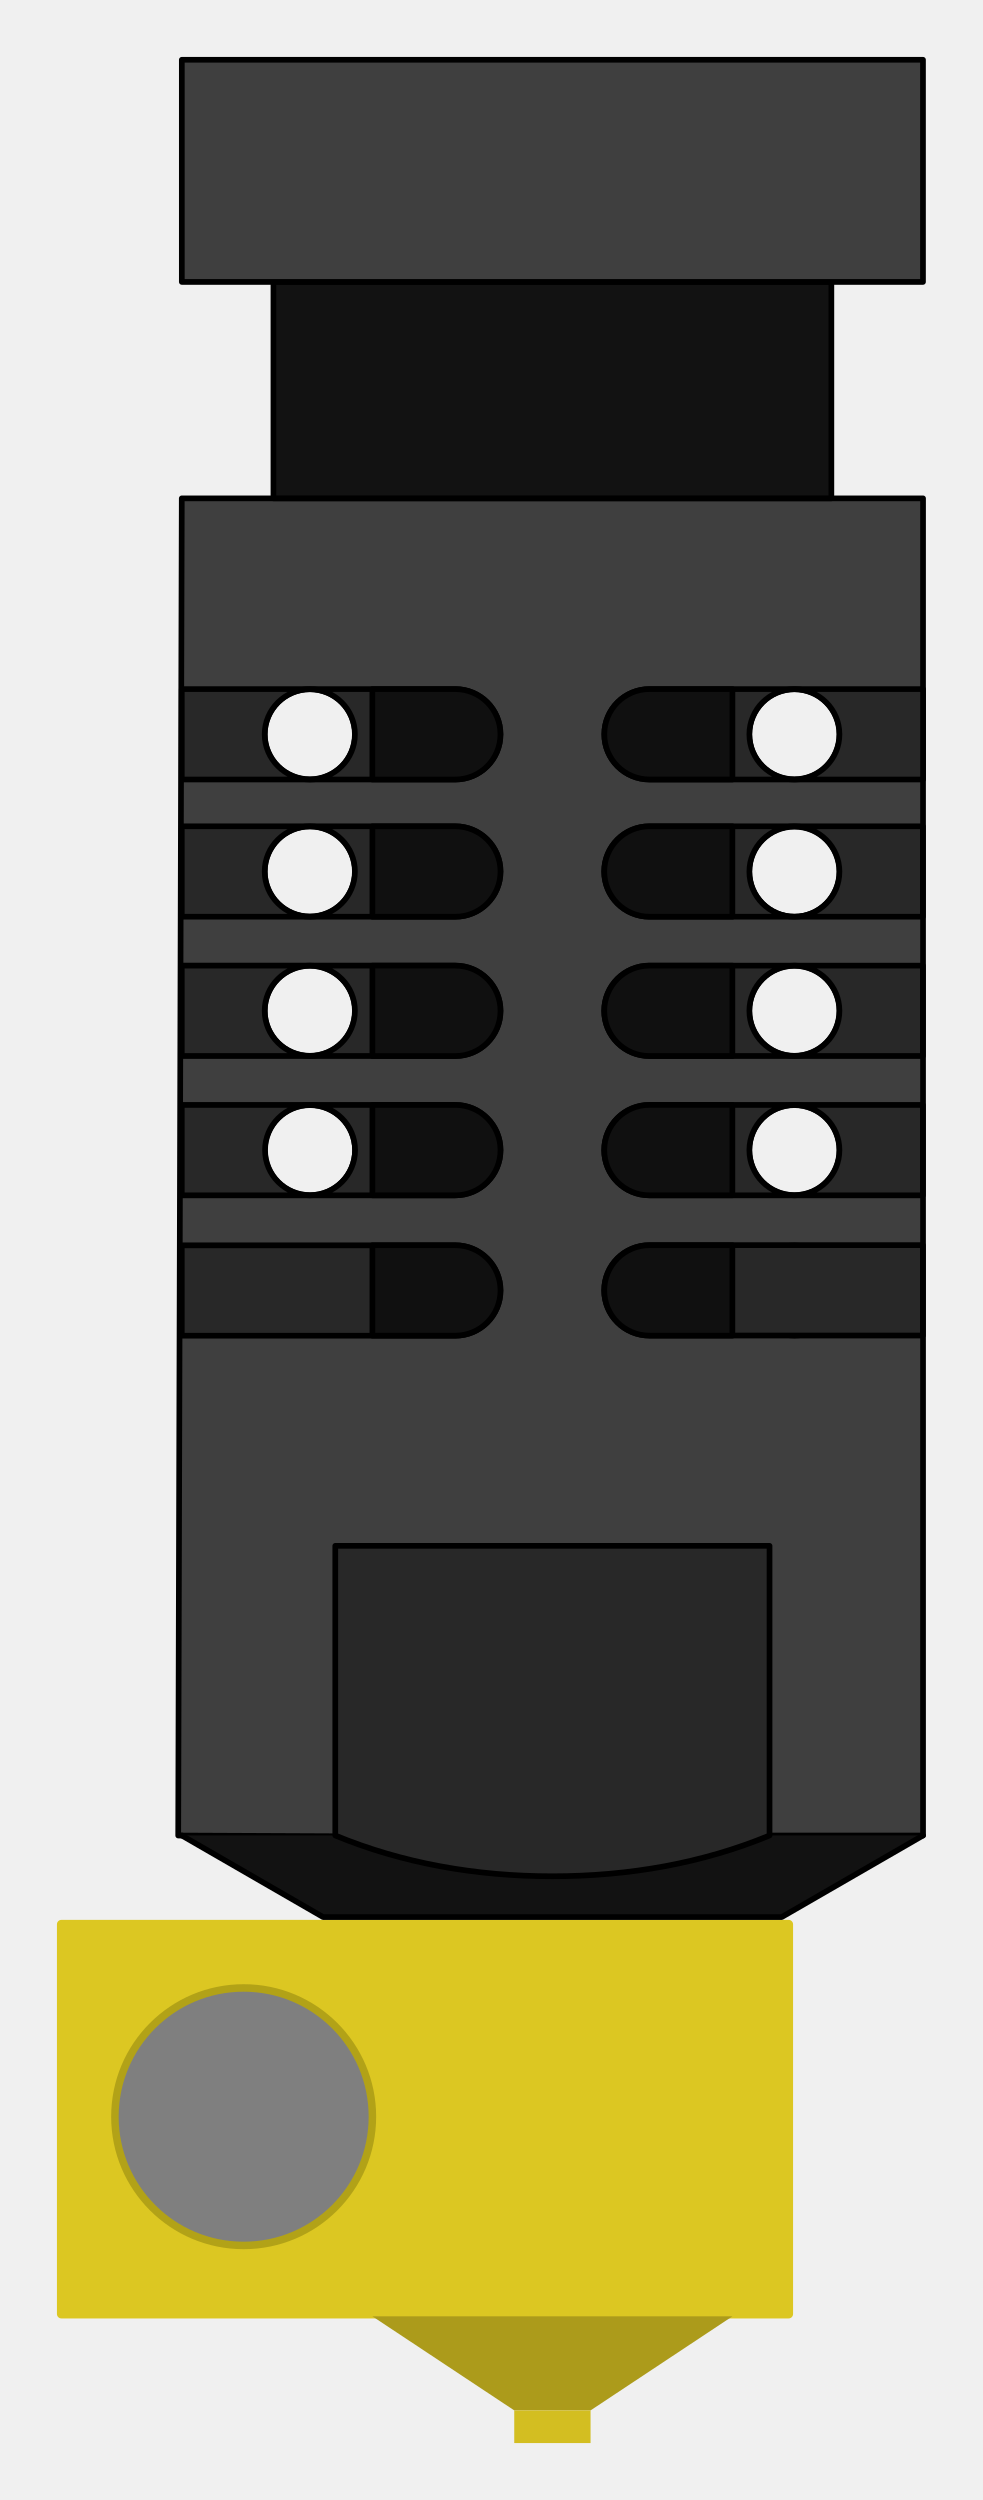
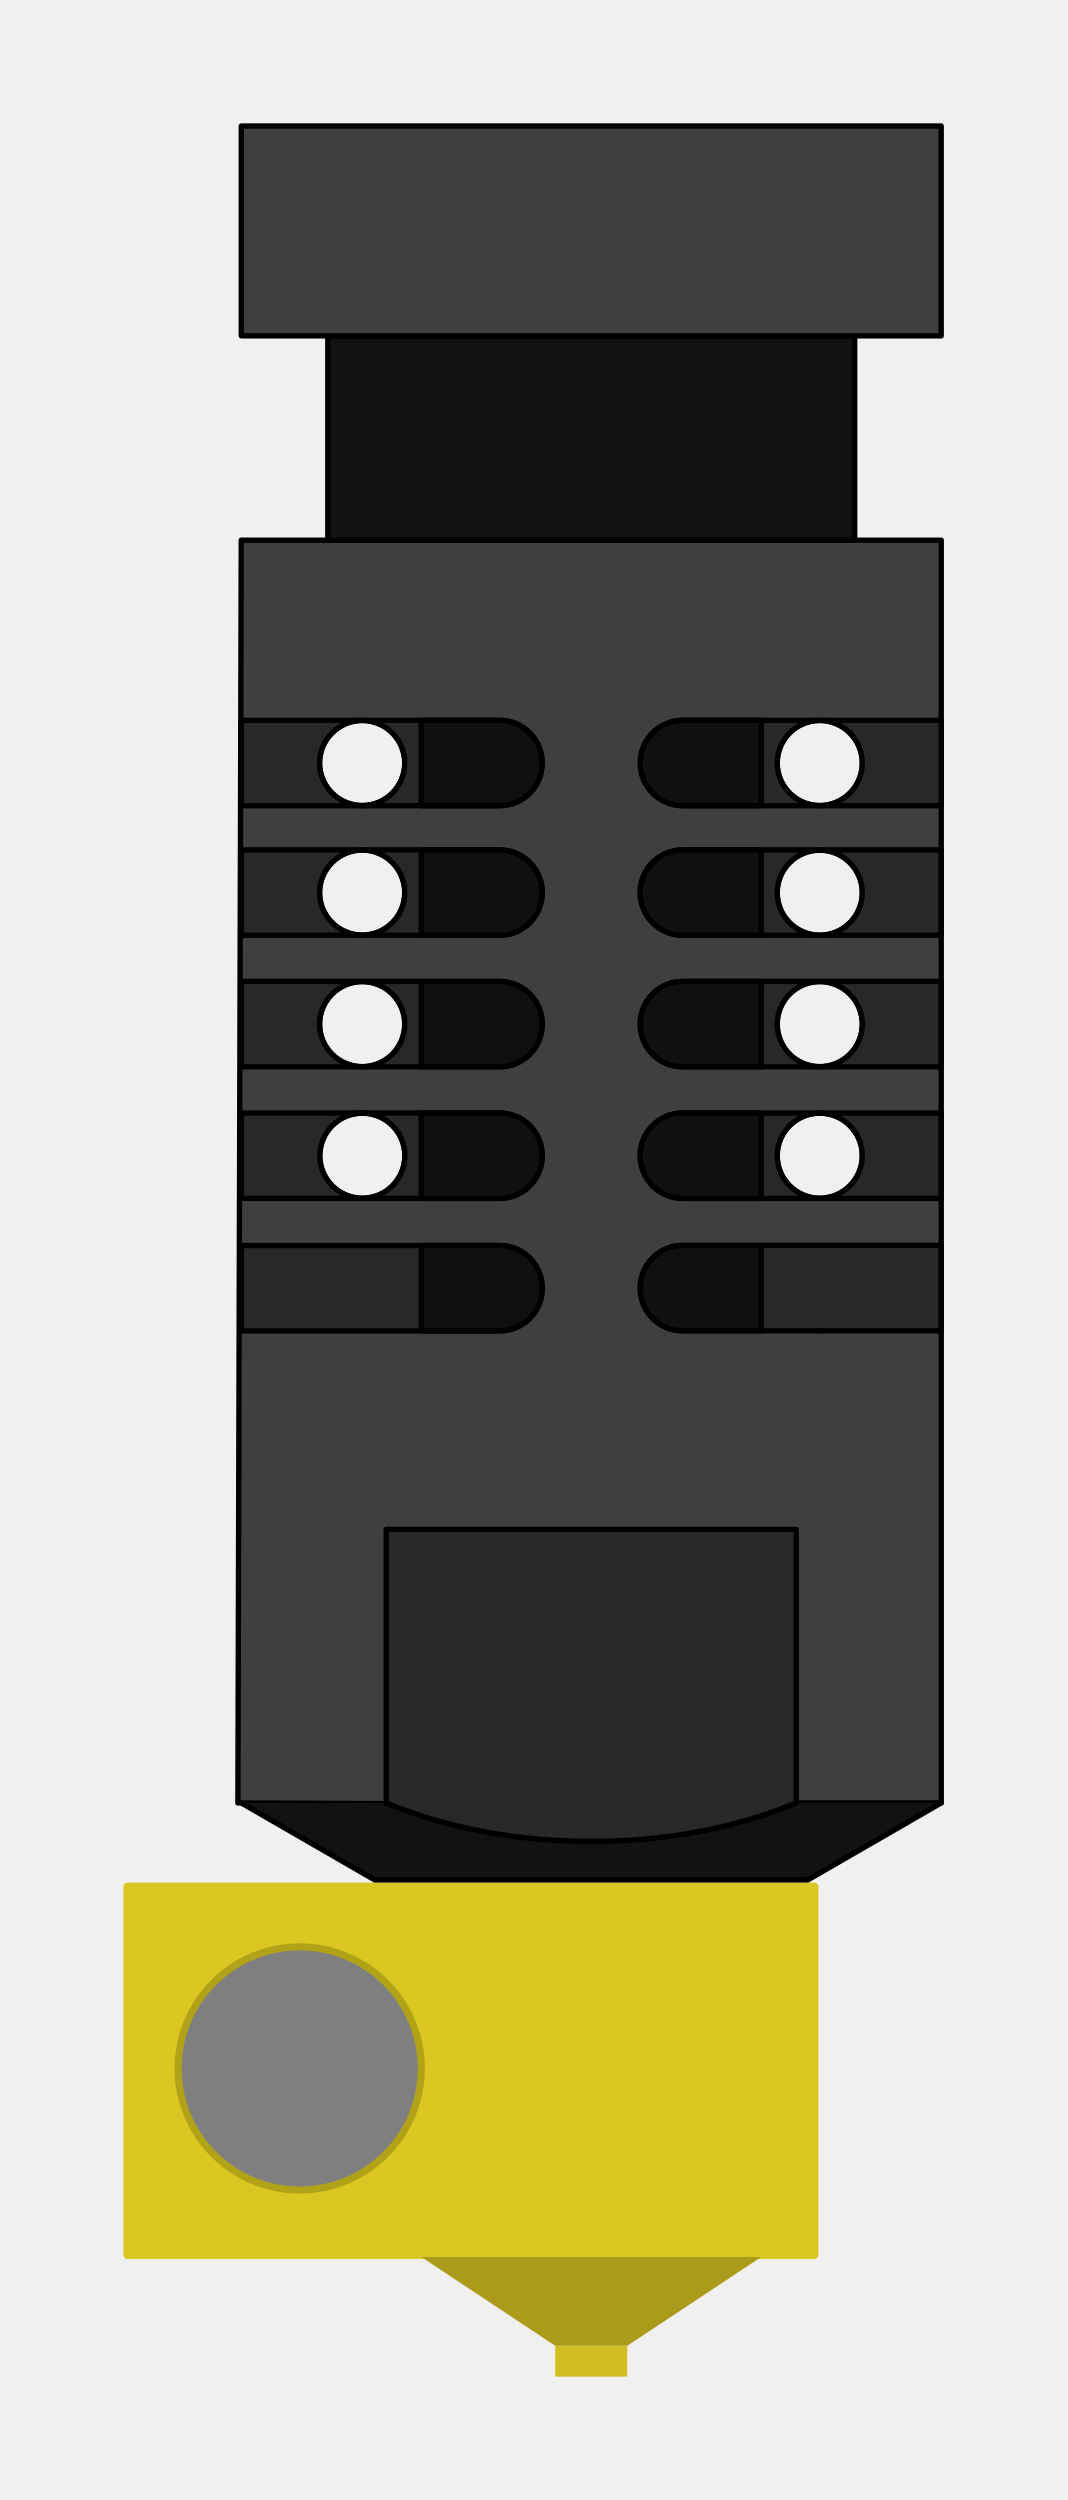
- <svg xmlns="http://www.w3.org/2000/svg" width="172.612" height="439.073" id="svg2" version="1.1">
+ <svg xmlns="http://www.w3.org/2000/svg" width="86.519" height="202.661" id="svg2" version="1.1">
  <defs id="defs4">
    <clipPath clipPathUnits="userSpaceOnUse" id="clipPath3052">
      <rect style="fill:#ffffff;fill-opacity:1;stroke:#ffffff;stroke-width:1;stroke-linecap:round;stroke-linejoin:round;stroke-miterlimit:4;stroke-opacity:1;stroke-dasharray:none;stroke-dashoffset:63" id="rect3054" width="614.286" height="481.429" x="-661.429" y="-186.209" />
    </clipPath>
  </defs>
-   <g id="layer4" transform="translate(-304.9504,-194.4723)">
-     <g style="display:inline" id="g4700">
-       <rect ry="0.781" rx="0.781" y="531.659" x="314.95" height="70" width="129.286" id="rect4669" style="fill:#dcc722;fill-opacity:1;stroke:none" />
-       <path transform="matrix(1.316758,0,0,1.316758,-21.69746,-173.7034)" d="m 297.742,561.933 c 0,9.484 -7.688,17.173 -17.173,17.173 -9.484,0 -17.173,-7.688 -17.173,-17.173 0,-9.484 7.688,-17.173 17.173,-17.173 9.484,0 17.173,7.688 17.173,17.173 z" id="path4671" style="fill:#7f7f7f;fill-opacity:1;stroke:#b2a217;stroke-opacity:1" />
-       <g id="g4696">
-         <path style="fill:#ac9b1b;fill-opacity:1;stroke:none" d="m 370.357,601.291 24.911,16.518 6.701,0 6.701,0 24.911,-16.518" id="path4673" />
-         <path style="fill:#d3be21;fill-opacity:1;stroke:none" d="m 395.268,617.809 13.402,2e-5 0,5.737 -13.402,-2e-5 z" id="rect4693" />
+   <g id="layer4" transform="translate(-317.2838,-228.4514)" />
+   <g id="layer2" style="display:inline" transform="translate(-317.2838,-228.4514)">
+     <rect style="opacity:0.357;fill:#ffae01;fill-opacity:1;stroke:#000000;stroke-width:1;stroke-linecap:square;stroke-linejoin:round;stroke-miterlimit:4;stroke-opacity:1;stroke-dasharray:none;stroke-dashoffset:63;display:none" id="rect4665" width="132.077" height="70.458" x="314.915" y="531.123" />
+     <g id="g3103" transform="matrix(0.4358687,0,0,0.4358687,190.0068,149.3283)">
+       <g id="g4700" style="display:inline">
+         <rect style="fill:#dcc722;fill-opacity:1;stroke:none" id="rect4669" width="129.286" height="70" x="314.95" y="531.659" rx="0.781" ry="0.781" />
+         <path style="fill:#7f7f7f;fill-opacity:1;stroke:#b2a217;stroke-opacity:1" id="path4671" d="m 297.742,561.933 c 0,9.484 -7.688,17.173 -17.173,17.173 -9.484,0 -17.173,-7.688 -17.173,-17.173 0,-9.484 7.688,-17.173 17.173,-17.173 9.484,0 17.173,7.688 17.173,17.173 z" transform="matrix(1.316758,0,0,1.316758,-21.69746,-173.7034)" />
+         <g id="g4696">
+           <path id="path4673" d="m 370.357,601.291 24.911,16.518 6.701,0 6.701,0 24.911,-16.518" style="fill:#ac9b1b;fill-opacity:1;stroke:none" />
+           <path id="rect4693" d="m 395.268,617.809 13.402,2e-5 0,5.737 -13.402,-2e-5 z" style="fill:#d3be21;fill-opacity:1;stroke:none" />
+         </g>
+       </g>
+       <g id="g4572">
+         <path style="fill:#3f3f3f;fill-opacity:1;stroke:#000000;stroke-width:1;stroke-linecap:round;stroke-linejoin:round;stroke-miterlimit:4;stroke-opacity:1;stroke-dasharray:none;stroke-dashoffset:63" d="m 336.875,282 -0.625,234.844 27.25,0.125 76.688,-0.125 26.875,0 0,-234.844 -130.188,0 z m 22.5,33.5 c 4.384,0 7.938,3.554 7.938,7.938 0,4.384 -3.554,7.938 -7.938,7.938 -4.384,0 -7.938,-3.554 -7.938,-7.938 0,-4.384 3.554,-7.938 7.938,-7.938 z m 85.094,0 c 4.384,0 7.938,3.554 7.938,7.938 0,4.384 -3.554,7.938 -7.938,7.938 -4.384,0 -7.938,-3.554 -7.938,-7.938 0,-4.384 3.554,-7.938 7.938,-7.938 z M 359.375,339.594 c 4.384,0 7.938,3.554 7.938,7.938 0,4.384 -3.554,7.938 -7.938,7.938 -4.384,0 -7.938,-3.554 -7.938,-7.938 0,-4.384 3.554,-7.938 7.938,-7.938 z m 85.094,0 c 4.384,0 7.938,3.554 7.938,7.938 0,4.384 -3.554,7.938 -7.938,7.938 -4.384,0 -7.938,-3.554 -7.938,-7.938 0,-4.384 3.554,-7.938 7.938,-7.938 z M 359.375,364.062 c 4.384,0 7.938,3.554 7.938,7.938 0,4.384 -3.554,7.938 -7.938,7.938 -4.384,0 -7.938,-3.554 -7.938,-7.938 0,-4.384 3.554,-7.938 7.938,-7.938 z m 85.094,0 c 4.384,0 7.938,3.554 7.938,7.938 0,4.384 -3.554,7.938 -7.938,7.938 -4.384,0 -7.938,-3.554 -7.938,-7.938 0,-4.384 3.554,-7.938 7.938,-7.938 z M 359.375,388.531 c 4.384,0 7.938,3.554 7.938,7.938 0,4.384 -3.554,7.938 -7.938,7.938 -4.384,0 -7.938,-3.554 -7.938,-7.938 0,-4.384 3.554,-7.938 7.938,-7.938 z m 85.094,0 c 4.384,0 7.938,3.554 7.938,7.938 0,4.384 -3.554,7.938 -7.938,7.938 -4.384,0 -7.938,-3.554 -7.938,-7.938 0,-4.384 3.554,-7.938 7.938,-7.938 z m 0,24.688 c 4.37,0 7.906,3.537 7.906,7.906 0,4.37 -3.537,7.906 -7.906,7.906 -4.37,0 -7.906,-3.537 -7.906,-7.906 0,-4.37 3.537,-7.906 7.906,-7.906 z" id="rect3057" />
+         <path style="fill:#282828;fill-opacity:1;stroke:#000000;stroke-width:1;stroke-linecap:round;stroke-linejoin:round;stroke-miterlimit:4;stroke-opacity:1;stroke-dasharray:none;stroke-dashoffset:63" d="m 336.875,315.5 0,15.875 48.031,0 c 4.392,0 7.938,-3.545 7.938,-7.938 0,-4.392 -3.545,-7.938 -7.938,-7.938 l -48.031,0 z m 22.5,0.031 c 4.37,0 7.906,3.537 7.906,7.906 0,4.37 -3.537,7.906 -7.906,7.906 -4.37,0 -7.938,-3.537 -7.938,-7.906 0,-4.37 3.568,-7.906 7.938,-7.906 z" id="rect3845" />
+         <path style="fill:#282828;fill-opacity:1;stroke:#000000;stroke-width:1;stroke-linecap:round;stroke-linejoin:round;stroke-miterlimit:4;stroke-opacity:1;stroke-dasharray:none;stroke-dashoffset:63" d="m 336.875,339.594 0,15.875 48.031,0 c 4.392,0 7.938,-3.545 7.938,-7.938 0,-4.392 -3.545,-7.938 -7.938,-7.938 l -48.031,0 z m 22.5,0.031 c 4.37,0 7.906,3.537 7.906,7.906 0,4.37 -3.537,7.906 -7.906,7.906 -4.37,0 -7.938,-3.537 -7.938,-7.906 0,-4.37 3.568,-7.906 7.938,-7.906 z" id="rect3845-1" />
+         <path style="fill:#282828;fill-opacity:1;stroke:#000000;stroke-width:1;stroke-linecap:round;stroke-linejoin:round;stroke-miterlimit:4;stroke-opacity:1;stroke-dasharray:none;stroke-dashoffset:63" d="m 336.875,364.062 0,15.875 48.031,0 c 4.392,0 7.938,-3.545 7.938,-7.938 0,-4.392 -3.545,-7.938 -7.938,-7.938 l -48.031,0 z m 22.5,0.031 c 4.37,0 7.906,3.537 7.906,7.906 0,4.37 -3.537,7.906 -7.906,7.906 -4.37,0 -7.938,-3.537 -7.938,-7.906 0,-4.37 3.568,-7.906 7.938,-7.906 z" id="rect3845-4" />
+         <path style="fill:#282828;fill-opacity:1;stroke:#000000;stroke-width:1;stroke-linecap:round;stroke-linejoin:round;stroke-miterlimit:4;stroke-opacity:1;stroke-dasharray:none;stroke-dashoffset:63" d="m 336.875,388.531 0,15.875 48.031,0 c 4.392,0 7.938,-3.545 7.938,-7.938 0,-4.392 -3.545,-7.938 -7.938,-7.938 l -48.031,0 z m 22.531,0.031 c 4.37,0 7.906,3.537 7.906,7.906 0,4.37 -3.537,7.906 -7.906,7.906 -4.37,0 -7.906,-3.537 -7.906,-7.906 0,-4.37 3.537,-7.906 7.906,-7.906 z" id="rect3845-8" />
+         <path style="fill:#282828;fill-opacity:1;stroke:#000000;stroke-width:1;stroke-linecap:round;stroke-linejoin:round;stroke-miterlimit:4;stroke-opacity:1;stroke-dasharray:none;stroke-dashoffset:63" d="m 336.875,413.188 0,15.875 48.031,0 c 4.392,0 7.938,-3.545 7.938,-7.938 0,-4.392 -3.545,-7.938 -7.938,-7.938 z" id="rect3845-46" />
+         <path style="fill:#282828;fill-opacity:1;stroke:#000000;stroke-width:1;stroke-linecap:round;stroke-linejoin:round;stroke-miterlimit:4;stroke-opacity:1;stroke-dasharray:none;stroke-dashoffset:63" d="m 419.031,315.5 c -4.392,0 -7.938,3.545 -7.938,7.938 0,4.392 3.545,7.938 7.938,7.938 l 48.031,0 0,-15.875 -48.031,0 z m 25.438,0.031 c 4.37,0 7.906,3.537 7.906,7.906 0,4.37 -3.537,7.906 -7.906,7.906 -4.37,0 -7.906,-3.537 -7.906,-7.906 0,-4.37 3.537,-7.906 7.906,-7.906 z" id="rect3845-5" />
+         <path style="fill:#282828;fill-opacity:1;stroke:#000000;stroke-width:1;stroke-linecap:round;stroke-linejoin:round;stroke-miterlimit:4;stroke-opacity:1;stroke-dasharray:none;stroke-dashoffset:63" d="m 419,339.594 c -4.392,0 -7.938,3.545 -7.938,7.938 0,4.392 3.545,7.938 7.938,7.938 l 25.469,0 c -4.37,0 -7.906,-3.537 -7.906,-7.906 0,-4.37 3.537,-7.906 7.906,-7.906 4.37,0 7.906,3.537 7.906,7.906 0,4.37 -3.537,7.906 -7.906,7.906 l 22.562,0 0,-15.875 -48.031,0 z" id="rect3845-1-2" />
+         <path style="fill:#282828;fill-opacity:1;stroke:#000000;stroke-width:1;stroke-linecap:round;stroke-linejoin:round;stroke-miterlimit:4;stroke-opacity:1;stroke-dasharray:none;stroke-dashoffset:63" d="m 419,364.062 c -4.392,0 -7.938,3.545 -7.938,7.938 0,4.392 3.545,7.938 7.938,7.938 l 48.031,0 0,-15.875 -48.031,0 z m 25.469,0.031 c 4.37,0 7.906,3.537 7.906,7.906 0,4.37 -3.537,7.906 -7.906,7.906 -4.37,0 -7.906,-3.537 -7.906,-7.906 0,-4.37 3.537,-7.906 7.906,-7.906 z" id="rect3845-4-4" />
+         <path style="fill:#282828;fill-opacity:1;stroke:#000000;stroke-width:1;stroke-linecap:round;stroke-linejoin:round;stroke-miterlimit:4;stroke-opacity:1;stroke-dasharray:none;stroke-dashoffset:63" d="m 419,388.531 c -4.392,0 -7.938,3.545 -7.938,7.938 0,4.392 3.545,7.938 7.938,7.938 l 48.031,0 0,-15.875 -48.031,0 z m 25.469,0.031 c 4.37,0 7.906,3.537 7.906,7.906 0,4.37 -3.537,7.906 -7.906,7.906 -4.37,0 -7.906,-3.537 -7.906,-7.906 0,-4.37 3.537,-7.906 7.906,-7.906 z" id="rect3845-8-5" />
+         <path style="fill:#282828;fill-opacity:1;stroke:#000000;stroke-width:1;stroke-linecap:round;stroke-linejoin:round;stroke-miterlimit:4;stroke-opacity:1;stroke-dasharray:none;stroke-dashoffset:63" d="m 467.031,413.156 0,15.875 -48.031,0 c -4.392,0 -7.938,-3.545 -7.938,-7.938 0,-4.392 3.545,-7.938 7.938,-7.938 z" id="rect3845-46-8" />
+         <path style="fill:#121212;fill-opacity:1;stroke:#000000;stroke-width:1;stroke-linecap:round;stroke-linejoin:round;stroke-miterlimit:4;stroke-opacity:1;stroke-dasharray:none" d="m 467.053,516.839 -24.817,14.328 c -26.845,0 -53.69,0 -80.535,0 L 336.884,516.839" id="path3950-5" />
+         <path style="fill:#282828;fill-opacity:1;stroke:#000000;stroke-width:1;stroke-linecap:round;stroke-linejoin:round;stroke-miterlimit:4;stroke-opacity:1;stroke-dasharray:none;stroke-dashoffset:63" d="m 440.102,465.969 -76.267,0 0,50.871 C 375.58,521.698 388.468,524 401.969,524 c 13.501,0 26.388,-2.302 38.133,-7.161 z" id="rect3946" />
+         <rect style="fill:#121212;fill-opacity:1;stroke:#000000;stroke-width:1;stroke-linecap:round;stroke-linejoin:round;stroke-miterlimit:4;stroke-opacity:1;stroke-dasharray:none;stroke-dashoffset:63" id="rect4110" width="97.985" height="38.005" x="352.976" y="243.988" />
+         <rect style="fill:#3f3f3f;fill-opacity:1;stroke:#000000;stroke-width:1;stroke-linecap:round;stroke-linejoin:round;stroke-miterlimit:4;stroke-opacity:1;stroke-dasharray:none;stroke-dashoffset:63" id="rect4110-6" width="130.169" height="39.015" x="336.884" y="204.972" />
+         <path style="fill:#101010;fill-opacity:1;stroke:#000000;stroke-width:1;stroke-linecap:round;stroke-linejoin:round;stroke-miterlimit:4;stroke-opacity:1;stroke-dasharray:none;stroke-dashoffset:63" d="m 370.344,315.5 0,15.875 14.562,0 c 4.392,0 7.938,-3.545 7.938,-7.938 0,-4.392 -3.545,-7.938 -7.938,-7.938 l -14.562,0 z" id="rect3845-81" />
+         <path style="fill:#101010;fill-opacity:1;stroke:#000000;stroke-width:1;stroke-linecap:round;stroke-linejoin:round;stroke-miterlimit:4;stroke-opacity:1;stroke-dasharray:none;stroke-dashoffset:63" d="m 370.353,339.603 0,15.875 14.562,0 c 4.392,0 7.938,-3.545 7.938,-7.938 0,-4.392 -3.545,-7.938 -7.938,-7.938 l -14.562,0 z" id="rect3845-81-3" />
+         <path style="fill:#101010;fill-opacity:1;stroke:#000000;stroke-width:1;stroke-linecap:round;stroke-linejoin:round;stroke-miterlimit:4;stroke-opacity:1;stroke-dasharray:none;stroke-dashoffset:63" d="m 370.353,364.068 0,15.875 14.562,0 c 4.392,0 7.938,-3.545 7.938,-7.938 0,-4.392 -3.545,-7.938 -7.938,-7.938 l -14.562,0 z" id="rect3845-81-2" />
+         <path style="fill:#101010;fill-opacity:1;stroke:#000000;stroke-width:1;stroke-linecap:round;stroke-linejoin:round;stroke-miterlimit:4;stroke-opacity:1;stroke-dasharray:none;stroke-dashoffset:63" d="m 370.353,388.532 0,15.875 14.562,0 c 4.392,0 7.938,-3.545 7.938,-7.938 0,-4.392 -3.545,-7.938 -7.938,-7.938 l -14.562,0 z" id="rect3845-81-7" />
+         <path style="fill:#101010;fill-opacity:1;stroke:#000000;stroke-width:1;stroke-linecap:round;stroke-linejoin:round;stroke-miterlimit:4;stroke-opacity:1;stroke-dasharray:none;stroke-dashoffset:63" d="m 370.353,413.175 0,15.875 14.562,0 c 4.392,0 7.938,-3.545 7.938,-7.938 0,-4.392 -3.545,-7.938 -7.938,-7.938 l -14.562,0 z" id="rect3845-81-8" />
+         <path style="fill:#101010;fill-opacity:1;stroke:#000000;stroke-width:1;stroke-linecap:round;stroke-linejoin:round;stroke-miterlimit:4;stroke-opacity:1;stroke-dasharray:none;stroke-dashoffset:63" d="m 433.576,413.171 0,15.875 -14.562,0 c -4.392,0 -7.938,-3.545 -7.938,-7.938 0,-4.392 3.545,-7.938 7.938,-7.938 l 14.562,0 z" id="rect3845-81-9" />
+         <path style="fill:#101010;fill-opacity:1;stroke:#000000;stroke-width:1;stroke-linecap:round;stroke-linejoin:round;stroke-miterlimit:4;stroke-opacity:1;stroke-dasharray:none;stroke-dashoffset:63" d="m 433.576,388.528 0,15.875 -14.562,0 c -4.392,0 -7.938,-3.545 -7.938,-7.938 0,-4.392 3.545,-7.938 7.938,-7.938 l 14.562,0 z" id="rect3845-81-9-8" />
+         <path style="fill:#101010;fill-opacity:1;stroke:#000000;stroke-width:1;stroke-linecap:round;stroke-linejoin:round;stroke-miterlimit:4;stroke-opacity:1;stroke-dasharray:none;stroke-dashoffset:63" d="m 433.576,364.064 0,15.875 -14.562,0 c -4.392,0 -7.938,-3.545 -7.938,-7.938 0,-4.392 3.545,-7.938 7.938,-7.938 l 14.562,0 z" id="rect3845-81-9-3" />
+         <path style="fill:#101010;fill-opacity:1;stroke:#000000;stroke-width:1;stroke-linecap:round;stroke-linejoin:round;stroke-miterlimit:4;stroke-opacity:1;stroke-dasharray:none;stroke-dashoffset:63" d="m 433.576,339.599 0,15.875 -14.562,0 c -4.392,0 -7.938,-3.545 -7.938,-7.938 0,-4.392 3.545,-7.938 7.938,-7.938 l 14.562,0 z" id="rect3845-81-9-81" />
+         <path style="fill:#101010;fill-opacity:1;stroke:#000000;stroke-width:1;stroke-linecap:round;stroke-linejoin:round;stroke-miterlimit:4;stroke-opacity:1;stroke-dasharray:none;stroke-dashoffset:63" d="m 433.585,315.496 0,15.875 -14.562,0 c -4.392,0 -7.938,-3.545 -7.938,-7.938 0,-4.392 3.545,-7.938 7.938,-7.938 l 14.562,0 z" id="rect3845-81-9-9" />
      </g>
    </g>
  </g>
-   <g id="layer2" style="display:inline" transform="translate(-304.9504,-194.4723)">
-     <rect style="opacity:0.357;fill:#ffae01;fill-opacity:1;stroke:#000000;stroke-width:1;stroke-linecap:square;stroke-linejoin:round;stroke-miterlimit:4;stroke-opacity:1;stroke-dasharray:none;stroke-dashoffset:63;display:none" id="rect4665" width="132.077" height="70.458" x="314.915" y="531.123" />
-     <g id="g4572">
-       <path id="rect3057" d="m 336.875,282 -0.625,234.844 27.25,0.125 76.688,-0.125 26.875,0 0,-234.844 -130.188,0 z m 22.5,33.5 c 4.384,0 7.938,3.554 7.938,7.938 0,4.384 -3.554,7.938 -7.938,7.938 -4.384,0 -7.938,-3.554 -7.938,-7.938 0,-4.384 3.554,-7.938 7.938,-7.938 z m 85.094,0 c 4.384,0 7.938,3.554 7.938,7.938 0,4.384 -3.554,7.938 -7.938,7.938 -4.384,0 -7.938,-3.554 -7.938,-7.938 0,-4.384 3.554,-7.938 7.938,-7.938 z M 359.375,339.594 c 4.384,0 7.938,3.554 7.938,7.938 0,4.384 -3.554,7.938 -7.938,7.938 -4.384,0 -7.938,-3.554 -7.938,-7.938 0,-4.384 3.554,-7.938 7.938,-7.938 z m 85.094,0 c 4.384,0 7.938,3.554 7.938,7.938 0,4.384 -3.554,7.938 -7.938,7.938 -4.384,0 -7.938,-3.554 -7.938,-7.938 0,-4.384 3.554,-7.938 7.938,-7.938 z M 359.375,364.062 c 4.384,0 7.938,3.554 7.938,7.938 0,4.384 -3.554,7.938 -7.938,7.938 -4.384,0 -7.938,-3.554 -7.938,-7.938 0,-4.384 3.554,-7.938 7.938,-7.938 z m 85.094,0 c 4.384,0 7.938,3.554 7.938,7.938 0,4.384 -3.554,7.938 -7.938,7.938 -4.384,0 -7.938,-3.554 -7.938,-7.938 0,-4.384 3.554,-7.938 7.938,-7.938 z M 359.375,388.531 c 4.384,0 7.938,3.554 7.938,7.938 0,4.384 -3.554,7.938 -7.938,7.938 -4.384,0 -7.938,-3.554 -7.938,-7.938 0,-4.384 3.554,-7.938 7.938,-7.938 z m 85.094,0 c 4.384,0 7.938,3.554 7.938,7.938 0,4.384 -3.554,7.938 -7.938,7.938 -4.384,0 -7.938,-3.554 -7.938,-7.938 0,-4.384 3.554,-7.938 7.938,-7.938 z m 0,24.688 c 4.37,0 7.906,3.537 7.906,7.906 0,4.37 -3.537,7.906 -7.906,7.906 -4.37,0 -7.906,-3.537 -7.906,-7.906 0,-4.37 3.537,-7.906 7.906,-7.906 z" style="fill:#3f3f3f;fill-opacity:1;stroke:#000000;stroke-width:1;stroke-linecap:round;stroke-linejoin:round;stroke-miterlimit:4;stroke-opacity:1;stroke-dasharray:none;stroke-dashoffset:63" />
-       <path id="rect3845" d="m 336.875,315.5 0,15.875 48.031,0 c 4.392,0 7.938,-3.545 7.938,-7.938 0,-4.392 -3.545,-7.938 -7.938,-7.938 l -48.031,0 z m 22.5,0.031 c 4.37,0 7.906,3.537 7.906,7.906 0,4.37 -3.537,7.906 -7.906,7.906 -4.37,0 -7.938,-3.537 -7.938,-7.906 0,-4.37 3.568,-7.906 7.938,-7.906 z" style="fill:#282828;fill-opacity:1;stroke:#000000;stroke-width:1;stroke-linecap:round;stroke-linejoin:round;stroke-miterlimit:4;stroke-opacity:1;stroke-dasharray:none;stroke-dashoffset:63" />
-       <path id="rect3845-1" d="m 336.875,339.594 0,15.875 48.031,0 c 4.392,0 7.938,-3.545 7.938,-7.938 0,-4.392 -3.545,-7.938 -7.938,-7.938 l -48.031,0 z m 22.5,0.031 c 4.37,0 7.906,3.537 7.906,7.906 0,4.37 -3.537,7.906 -7.906,7.906 -4.37,0 -7.938,-3.537 -7.938,-7.906 0,-4.37 3.568,-7.906 7.938,-7.906 z" style="fill:#282828;fill-opacity:1;stroke:#000000;stroke-width:1;stroke-linecap:round;stroke-linejoin:round;stroke-miterlimit:4;stroke-opacity:1;stroke-dasharray:none;stroke-dashoffset:63" />
-       <path id="rect3845-4" d="m 336.875,364.062 0,15.875 48.031,0 c 4.392,0 7.938,-3.545 7.938,-7.938 0,-4.392 -3.545,-7.938 -7.938,-7.938 l -48.031,0 z m 22.5,0.031 c 4.37,0 7.906,3.537 7.906,7.906 0,4.37 -3.537,7.906 -7.906,7.906 -4.37,0 -7.938,-3.537 -7.938,-7.906 0,-4.37 3.568,-7.906 7.938,-7.906 z" style="fill:#282828;fill-opacity:1;stroke:#000000;stroke-width:1;stroke-linecap:round;stroke-linejoin:round;stroke-miterlimit:4;stroke-opacity:1;stroke-dasharray:none;stroke-dashoffset:63" />
-       <path id="rect3845-8" d="m 336.875,388.531 0,15.875 48.031,0 c 4.392,0 7.938,-3.545 7.938,-7.938 0,-4.392 -3.545,-7.938 -7.938,-7.938 l -48.031,0 z m 22.531,0.031 c 4.37,0 7.906,3.537 7.906,7.906 0,4.37 -3.537,7.906 -7.906,7.906 -4.37,0 -7.906,-3.537 -7.906,-7.906 0,-4.37 3.537,-7.906 7.906,-7.906 z" style="fill:#282828;fill-opacity:1;stroke:#000000;stroke-width:1;stroke-linecap:round;stroke-linejoin:round;stroke-miterlimit:4;stroke-opacity:1;stroke-dasharray:none;stroke-dashoffset:63" />
-       <path id="rect3845-46" d="m 336.875,413.188 0,15.875 48.031,0 c 4.392,0 7.938,-3.545 7.938,-7.938 0,-4.392 -3.545,-7.938 -7.938,-7.938 z" style="fill:#282828;fill-opacity:1;stroke:#000000;stroke-width:1;stroke-linecap:round;stroke-linejoin:round;stroke-miterlimit:4;stroke-opacity:1;stroke-dasharray:none;stroke-dashoffset:63" />
-       <path id="rect3845-5" d="m 419.031,315.5 c -4.392,0 -7.938,3.545 -7.938,7.938 0,4.392 3.545,7.938 7.938,7.938 l 48.031,0 0,-15.875 -48.031,0 z m 25.438,0.031 c 4.37,0 7.906,3.537 7.906,7.906 0,4.37 -3.537,7.906 -7.906,7.906 -4.37,0 -7.906,-3.537 -7.906,-7.906 0,-4.37 3.537,-7.906 7.906,-7.906 z" style="fill:#282828;fill-opacity:1;stroke:#000000;stroke-width:1;stroke-linecap:round;stroke-linejoin:round;stroke-miterlimit:4;stroke-opacity:1;stroke-dasharray:none;stroke-dashoffset:63" />
-       <path id="rect3845-1-2" d="m 419,339.594 c -4.392,0 -7.938,3.545 -7.938,7.938 0,4.392 3.545,7.938 7.938,7.938 l 25.469,0 c -4.37,0 -7.906,-3.537 -7.906,-7.906 0,-4.37 3.537,-7.906 7.906,-7.906 4.37,0 7.906,3.537 7.906,7.906 0,4.37 -3.537,7.906 -7.906,7.906 l 22.562,0 0,-15.875 -48.031,0 z" style="fill:#282828;fill-opacity:1;stroke:#000000;stroke-width:1;stroke-linecap:round;stroke-linejoin:round;stroke-miterlimit:4;stroke-opacity:1;stroke-dasharray:none;stroke-dashoffset:63" />
-       <path id="rect3845-4-4" d="m 419,364.062 c -4.392,0 -7.938,3.545 -7.938,7.938 0,4.392 3.545,7.938 7.938,7.938 l 48.031,0 0,-15.875 -48.031,0 z m 25.469,0.031 c 4.37,0 7.906,3.537 7.906,7.906 0,4.37 -3.537,7.906 -7.906,7.906 -4.37,0 -7.906,-3.537 -7.906,-7.906 0,-4.37 3.537,-7.906 7.906,-7.906 z" style="fill:#282828;fill-opacity:1;stroke:#000000;stroke-width:1;stroke-linecap:round;stroke-linejoin:round;stroke-miterlimit:4;stroke-opacity:1;stroke-dasharray:none;stroke-dashoffset:63" />
-       <path id="rect3845-8-5" d="m 419,388.531 c -4.392,0 -7.938,3.545 -7.938,7.938 0,4.392 3.545,7.938 7.938,7.938 l 48.031,0 0,-15.875 -48.031,0 z m 25.469,0.031 c 4.37,0 7.906,3.537 7.906,7.906 0,4.37 -3.537,7.906 -7.906,7.906 -4.37,0 -7.906,-3.537 -7.906,-7.906 0,-4.37 3.537,-7.906 7.906,-7.906 z" style="fill:#282828;fill-opacity:1;stroke:#000000;stroke-width:1;stroke-linecap:round;stroke-linejoin:round;stroke-miterlimit:4;stroke-opacity:1;stroke-dasharray:none;stroke-dashoffset:63" />
-       <path id="rect3845-46-8" d="m 467.031,413.156 0,15.875 -48.031,0 c -4.392,0 -7.938,-3.545 -7.938,-7.938 0,-4.392 3.545,-7.938 7.938,-7.938 z" style="fill:#282828;fill-opacity:1;stroke:#000000;stroke-width:1;stroke-linecap:round;stroke-linejoin:round;stroke-miterlimit:4;stroke-opacity:1;stroke-dasharray:none;stroke-dashoffset:63" />
-       <path id="path3950-5" d="m 467.053,516.839 -24.817,14.328 c -26.845,0 -53.69,0 -80.535,0 L 336.884,516.839" style="fill:#121212;fill-opacity:1;stroke:#000000;stroke-width:1;stroke-linecap:round;stroke-linejoin:round;stroke-miterlimit:4;stroke-opacity:1;stroke-dasharray:none" />
-       <path id="rect3946" d="m 440.102,465.969 -76.267,0 0,50.871 C 375.58,521.698 388.468,524 401.969,524 c 13.501,0 26.388,-2.302 38.133,-7.161 z" style="fill:#282828;fill-opacity:1;stroke:#000000;stroke-width:1;stroke-linecap:round;stroke-linejoin:round;stroke-miterlimit:4;stroke-opacity:1;stroke-dasharray:none;stroke-dashoffset:63" />
-       <rect y="243.988" x="352.976" height="38.005" width="97.985" id="rect4110" style="fill:#121212;fill-opacity:1;stroke:#000000;stroke-width:1;stroke-linecap:round;stroke-linejoin:round;stroke-miterlimit:4;stroke-opacity:1;stroke-dasharray:none;stroke-dashoffset:63" />
-       <rect y="204.972" x="336.884" height="39.015" width="130.169" id="rect4110-6" style="fill:#3f3f3f;fill-opacity:1;stroke:#000000;stroke-width:1;stroke-linecap:round;stroke-linejoin:round;stroke-miterlimit:4;stroke-opacity:1;stroke-dasharray:none;stroke-dashoffset:63" />
-       <path id="rect3845-81" d="m 370.344,315.5 0,15.875 14.562,0 c 4.392,0 7.938,-3.545 7.938,-7.938 0,-4.392 -3.545,-7.938 -7.938,-7.938 l -14.562,0 z" style="fill:#101010;fill-opacity:1;stroke:#000000;stroke-width:1;stroke-linecap:round;stroke-linejoin:round;stroke-miterlimit:4;stroke-opacity:1;stroke-dasharray:none;stroke-dashoffset:63" />
-       <path id="rect3845-81-3" d="m 370.353,339.603 0,15.875 14.562,0 c 4.392,0 7.938,-3.545 7.938,-7.938 0,-4.392 -3.545,-7.938 -7.938,-7.938 l -14.562,0 z" style="fill:#101010;fill-opacity:1;stroke:#000000;stroke-width:1;stroke-linecap:round;stroke-linejoin:round;stroke-miterlimit:4;stroke-opacity:1;stroke-dasharray:none;stroke-dashoffset:63" />
-       <path id="rect3845-81-2" d="m 370.353,364.068 0,15.875 14.562,0 c 4.392,0 7.938,-3.545 7.938,-7.938 0,-4.392 -3.545,-7.938 -7.938,-7.938 l -14.562,0 z" style="fill:#101010;fill-opacity:1;stroke:#000000;stroke-width:1;stroke-linecap:round;stroke-linejoin:round;stroke-miterlimit:4;stroke-opacity:1;stroke-dasharray:none;stroke-dashoffset:63" />
-       <path id="rect3845-81-7" d="m 370.353,388.532 0,15.875 14.562,0 c 4.392,0 7.938,-3.545 7.938,-7.938 0,-4.392 -3.545,-7.938 -7.938,-7.938 l -14.562,0 z" style="fill:#101010;fill-opacity:1;stroke:#000000;stroke-width:1;stroke-linecap:round;stroke-linejoin:round;stroke-miterlimit:4;stroke-opacity:1;stroke-dasharray:none;stroke-dashoffset:63" />
-       <path id="rect3845-81-8" d="m 370.353,413.175 0,15.875 14.562,0 c 4.392,0 7.938,-3.545 7.938,-7.938 0,-4.392 -3.545,-7.938 -7.938,-7.938 l -14.562,0 z" style="fill:#101010;fill-opacity:1;stroke:#000000;stroke-width:1;stroke-linecap:round;stroke-linejoin:round;stroke-miterlimit:4;stroke-opacity:1;stroke-dasharray:none;stroke-dashoffset:63" />
-       <path id="rect3845-81-9" d="m 433.576,413.171 0,15.875 -14.562,0 c -4.392,0 -7.938,-3.545 -7.938,-7.938 0,-4.392 3.545,-7.938 7.938,-7.938 l 14.562,0 z" style="fill:#101010;fill-opacity:1;stroke:#000000;stroke-width:1;stroke-linecap:round;stroke-linejoin:round;stroke-miterlimit:4;stroke-opacity:1;stroke-dasharray:none;stroke-dashoffset:63" />
-       <path id="rect3845-81-9-8" d="m 433.576,388.528 0,15.875 -14.562,0 c -4.392,0 -7.938,-3.545 -7.938,-7.938 0,-4.392 3.545,-7.938 7.938,-7.938 l 14.562,0 z" style="fill:#101010;fill-opacity:1;stroke:#000000;stroke-width:1;stroke-linecap:round;stroke-linejoin:round;stroke-miterlimit:4;stroke-opacity:1;stroke-dasharray:none;stroke-dashoffset:63" />
-       <path id="rect3845-81-9-3" d="m 433.576,364.064 0,15.875 -14.562,0 c -4.392,0 -7.938,-3.545 -7.938,-7.938 0,-4.392 3.545,-7.938 7.938,-7.938 l 14.562,0 z" style="fill:#101010;fill-opacity:1;stroke:#000000;stroke-width:1;stroke-linecap:round;stroke-linejoin:round;stroke-miterlimit:4;stroke-opacity:1;stroke-dasharray:none;stroke-dashoffset:63" />
-       <path id="rect3845-81-9-81" d="m 433.576,339.599 0,15.875 -14.562,0 c -4.392,0 -7.938,-3.545 -7.938,-7.938 0,-4.392 3.545,-7.938 7.938,-7.938 l 14.562,0 z" style="fill:#101010;fill-opacity:1;stroke:#000000;stroke-width:1;stroke-linecap:round;stroke-linejoin:round;stroke-miterlimit:4;stroke-opacity:1;stroke-dasharray:none;stroke-dashoffset:63" />
-       <path id="rect3845-81-9-9" d="m 433.585,315.496 0,15.875 -14.562,0 c -4.392,0 -7.938,-3.545 -7.938,-7.938 0,-4.392 3.545,-7.938 7.938,-7.938 l 14.562,0 z" style="fill:#101010;fill-opacity:1;stroke:#000000;stroke-width:1;stroke-linecap:round;stroke-linejoin:round;stroke-miterlimit:4;stroke-opacity:1;stroke-dasharray:none;stroke-dashoffset:63" />
-     </g>
-   </g>
</svg>
